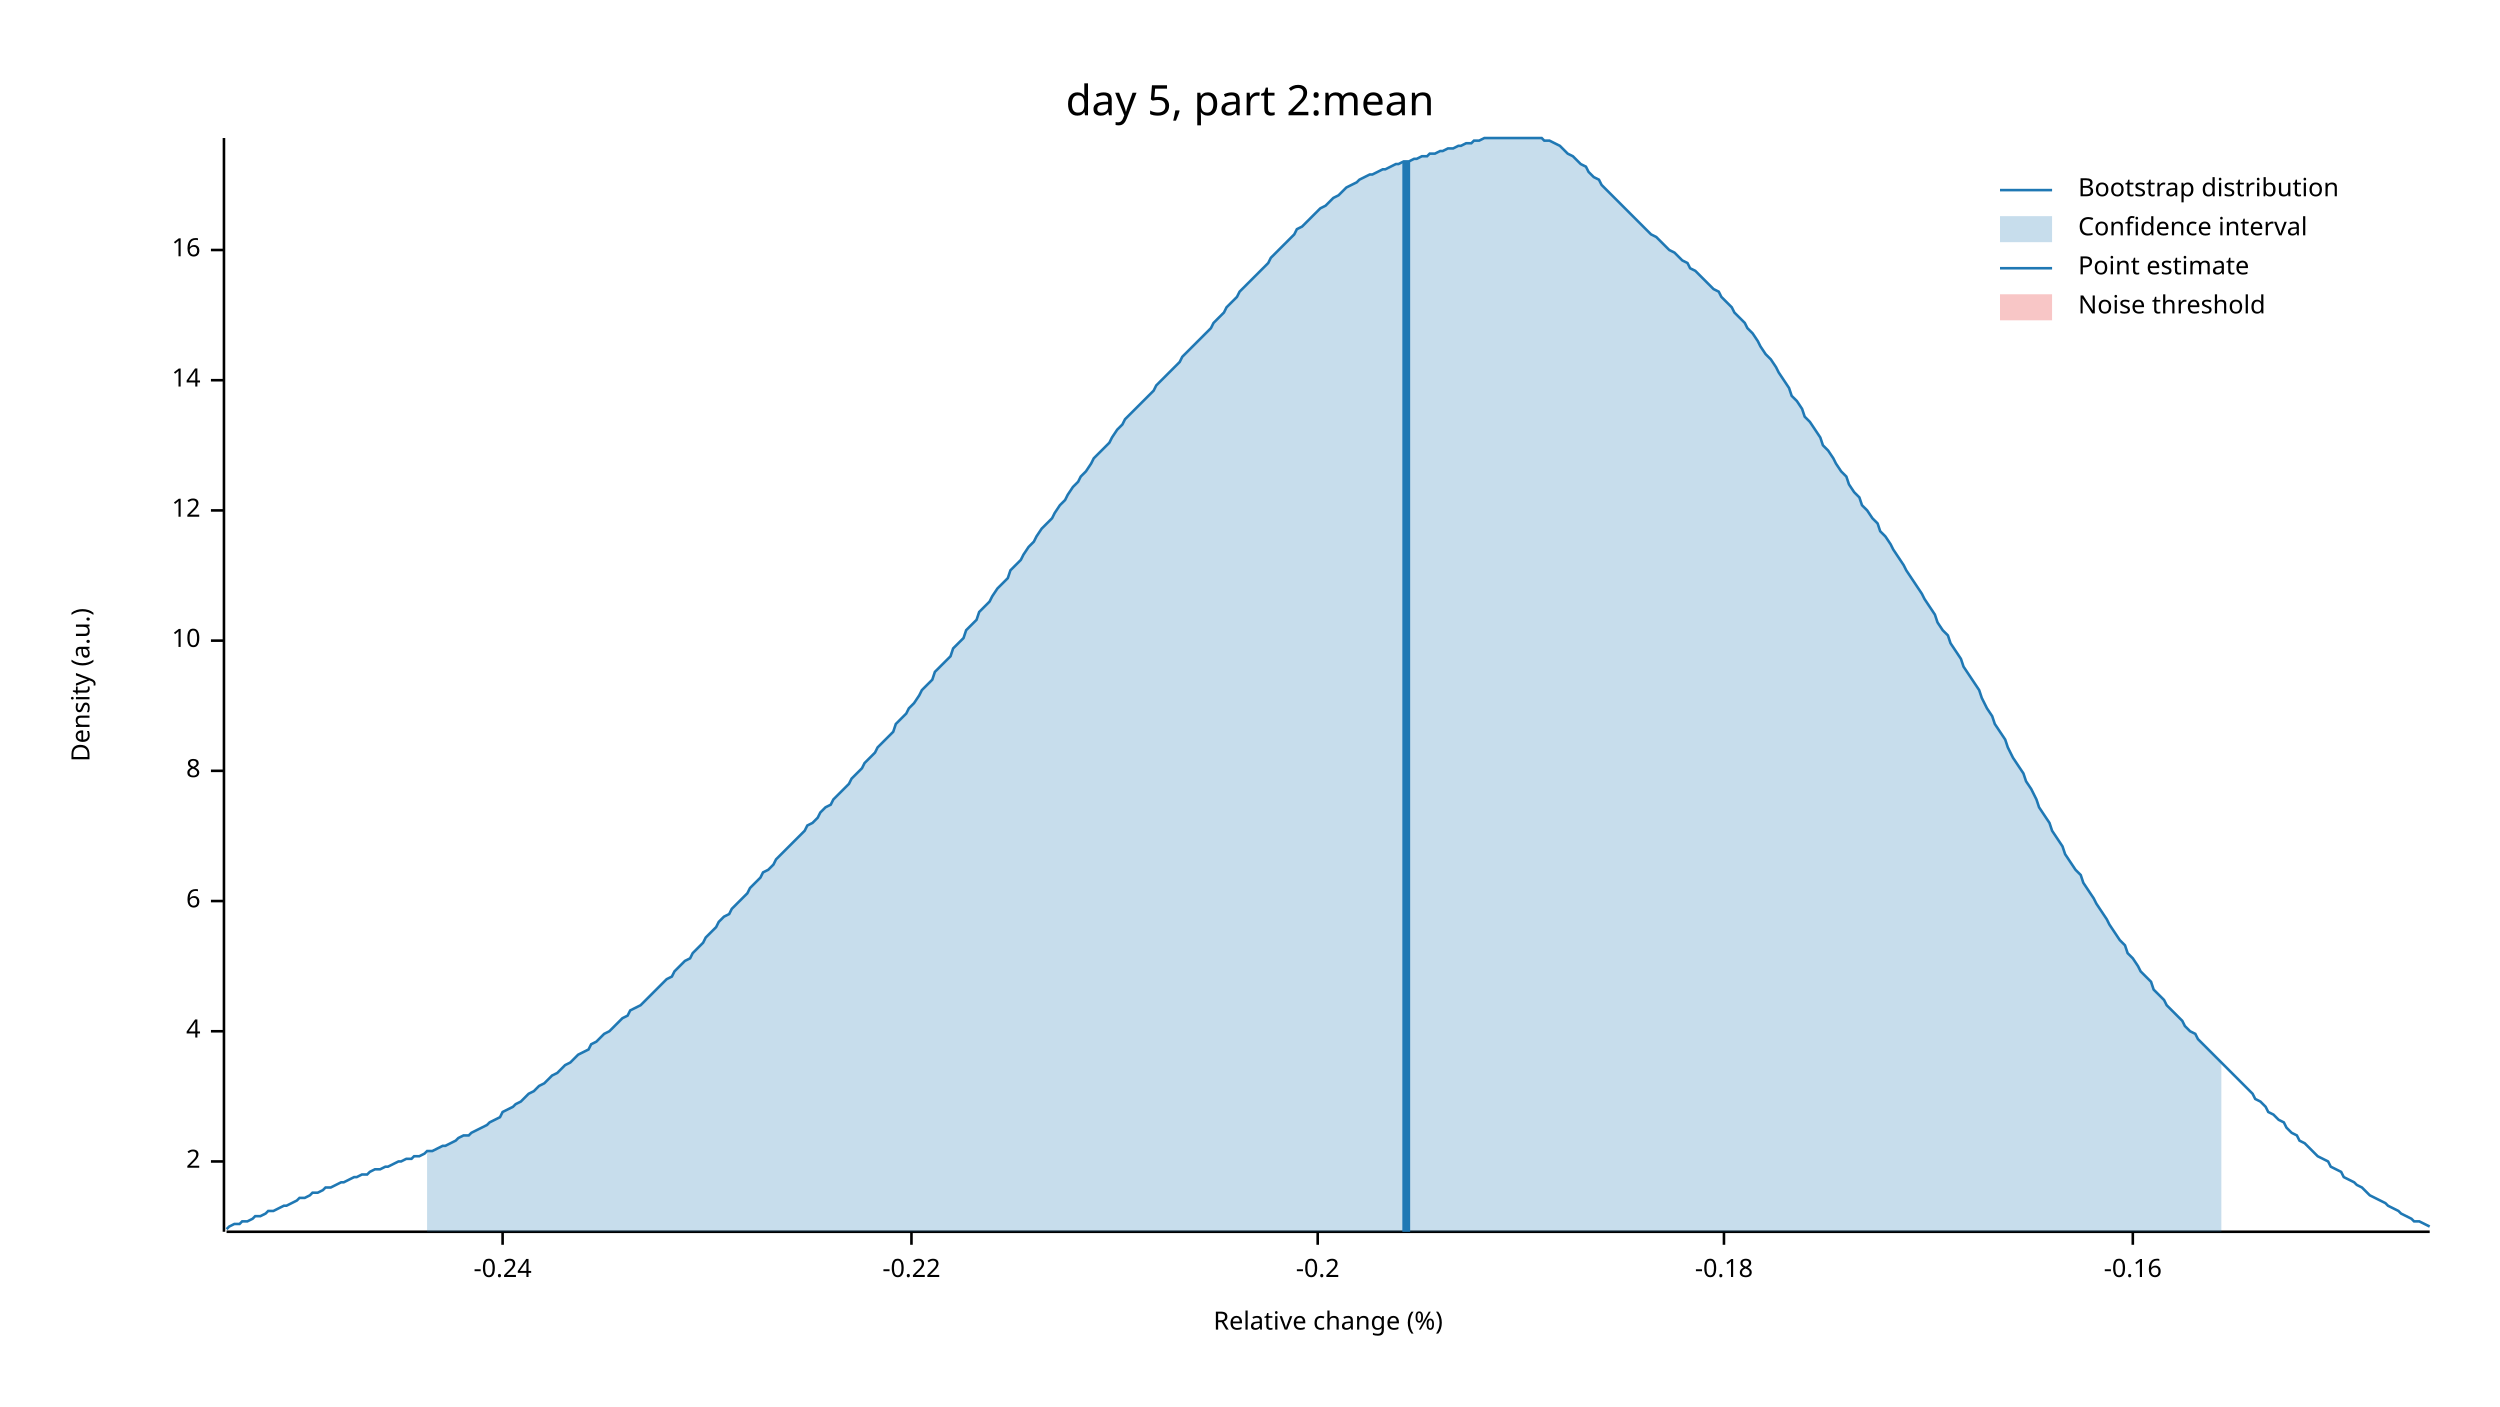
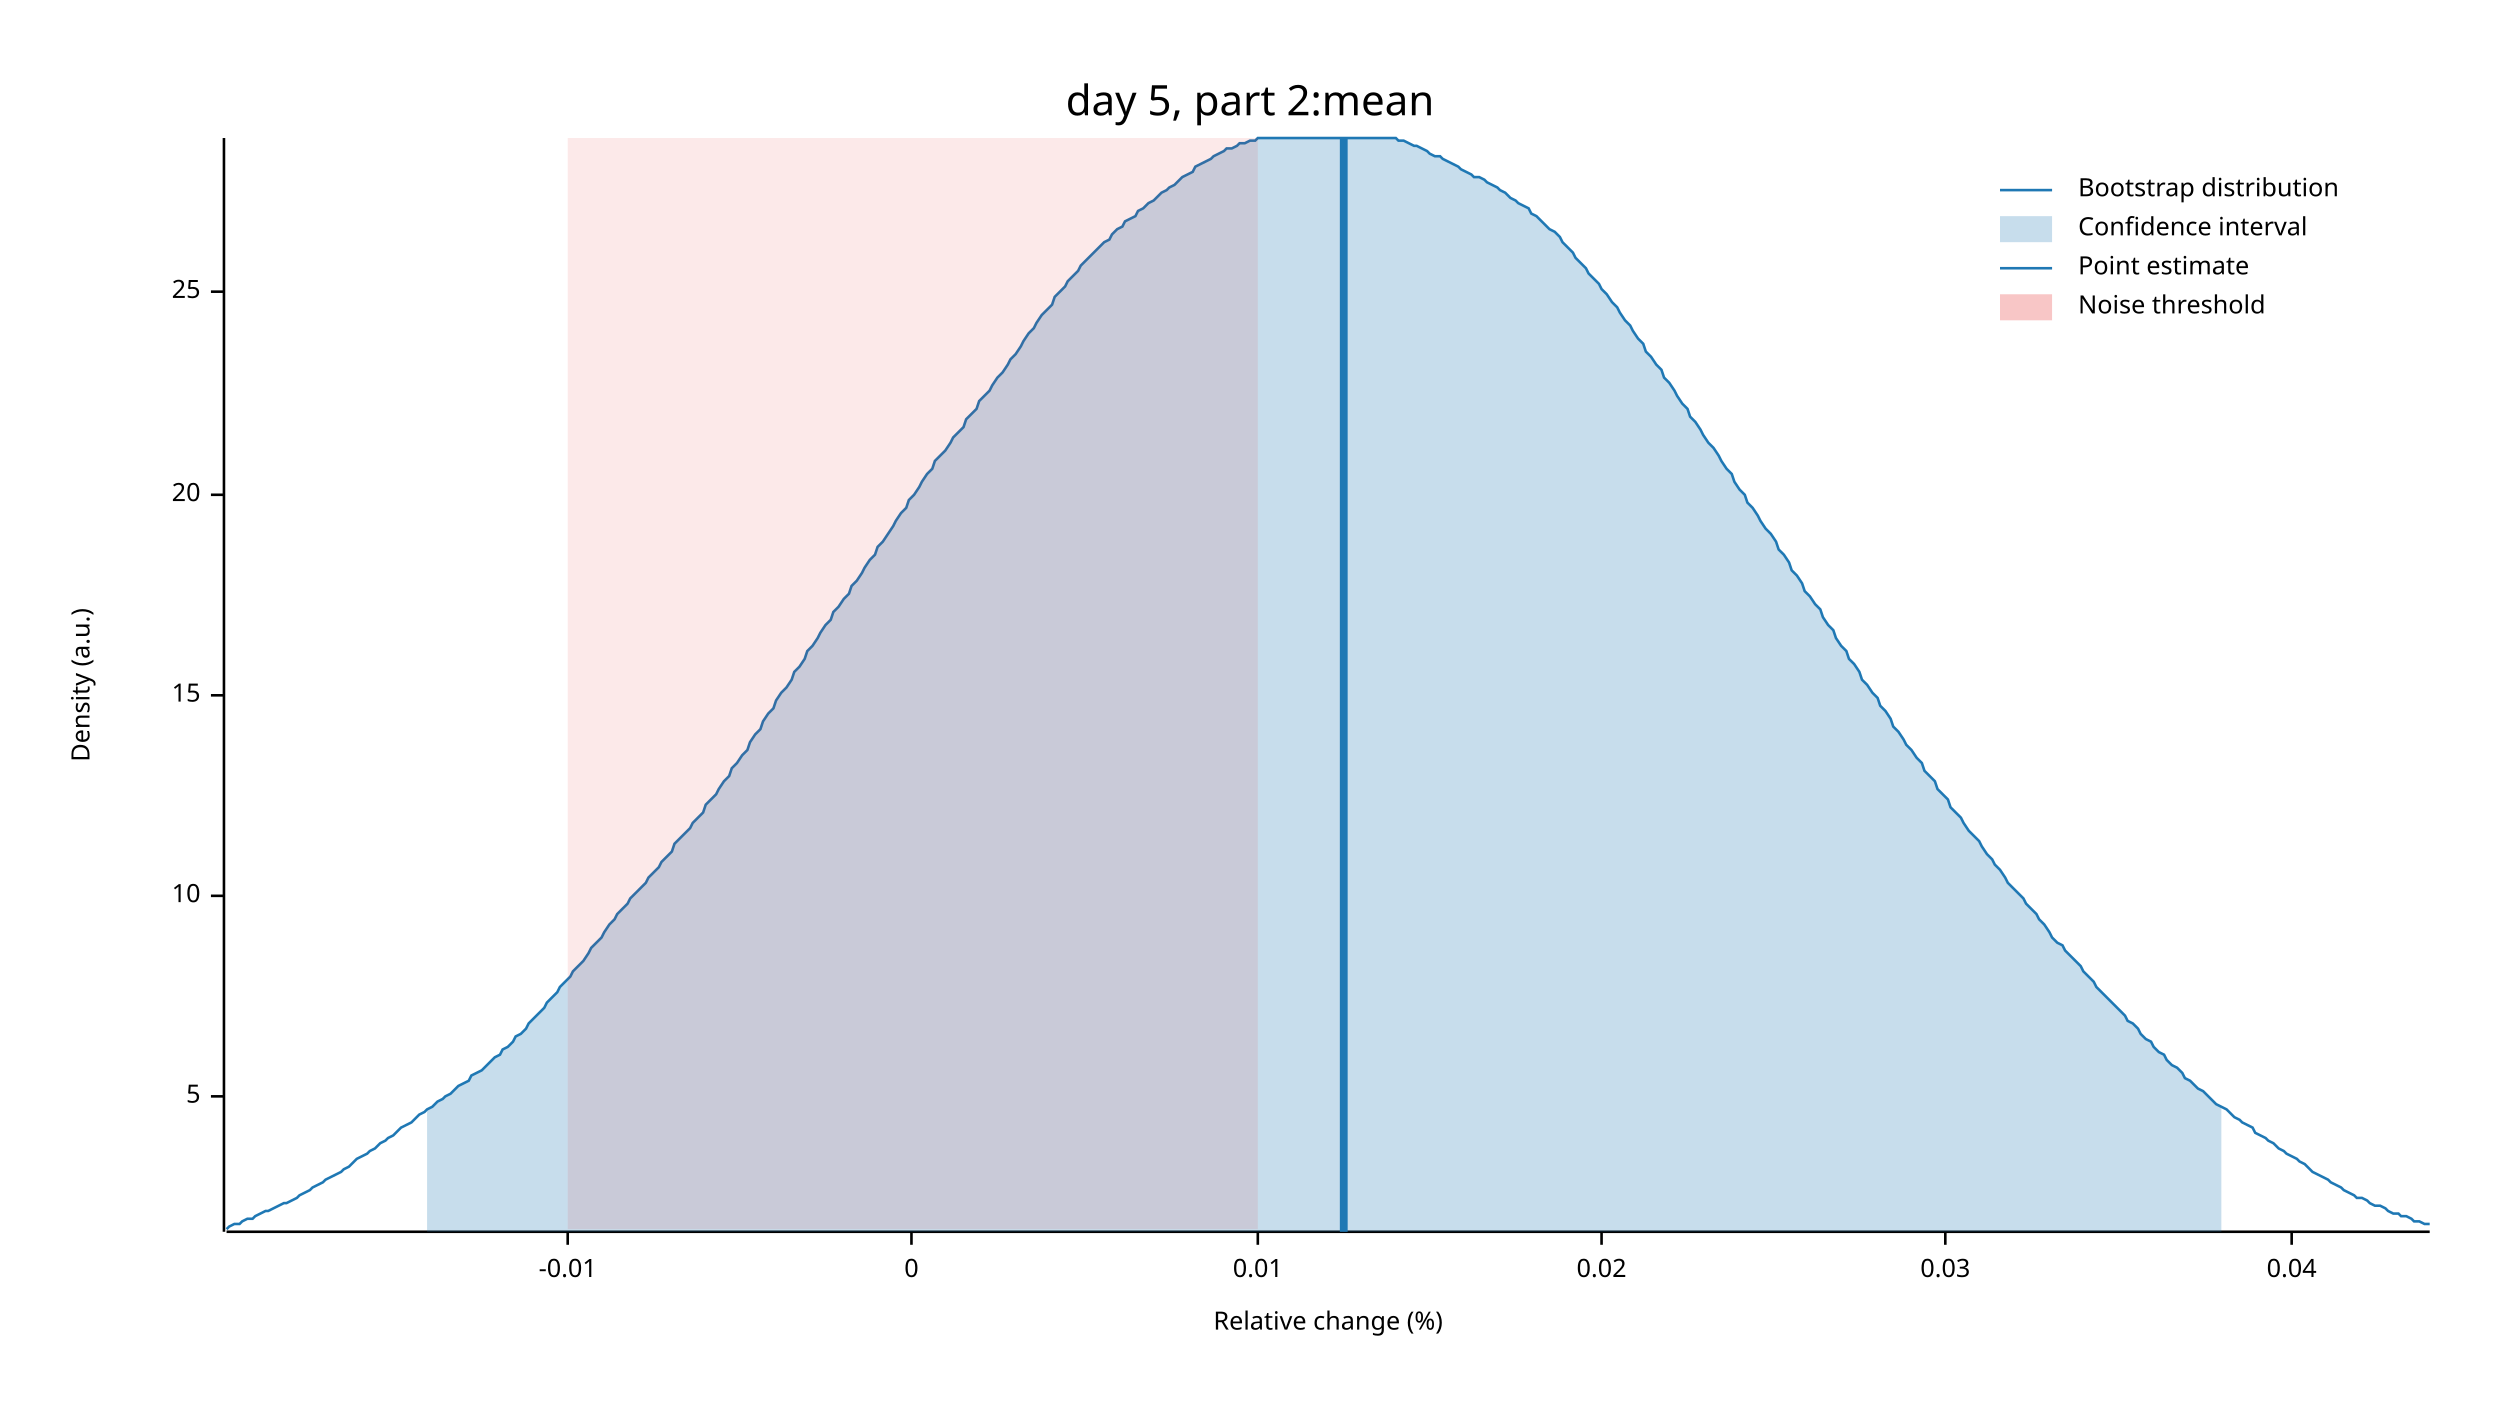
<svg xmlns="http://www.w3.org/2000/svg" width="960" height="540" viewBox="0 0 960 540">
  <text x="480" y="32" dy="0.76em" text-anchor="middle" font-family="sans-serif" font-size="16.129" opacity="1" fill="#000000">
day 5, part 2:mean
</text>
  <text x="27" y="263" dy="0.76em" text-anchor="middle" font-family="sans-serif" font-size="9.677" opacity="1" fill="#000000" transform="rotate(270, 27, 263)">
Density (a.u.)
</text>
  <text x="510" y="513" dy="-0.5ex" text-anchor="middle" font-family="sans-serif" font-size="9.677" opacity="1" fill="#000000">
Relative change (%)
</text>
  <polyline fill="none" opacity="1" stroke="#000000" stroke-width="1" points="86,53 86,473 " />
-   <text x="77" y="446" dy="0.5ex" text-anchor="end" font-family="sans-serif" font-size="9.677" opacity="1" fill="#000000">
- 2
+   <text x="77" y="421" dy="0.5ex" text-anchor="end" font-family="sans-serif" font-size="9.677" opacity="1" fill="#000000">
+ 5
</text>
-   <polyline fill="none" opacity="1" stroke="#000000" stroke-width="1" points="81,446 86,446 " />
-   <text x="77" y="396" dy="0.5ex" text-anchor="end" font-family="sans-serif" font-size="9.677" opacity="1" fill="#000000">
- 4
- </text>
-   <polyline fill="none" opacity="1" stroke="#000000" stroke-width="1" points="81,396 86,396 " />
-   <text x="77" y="346" dy="0.5ex" text-anchor="end" font-family="sans-serif" font-size="9.677" opacity="1" fill="#000000">
- 6
- </text>
-   <polyline fill="none" opacity="1" stroke="#000000" stroke-width="1" points="81,346 86,346 " />
-   <text x="77" y="296" dy="0.5ex" text-anchor="end" font-family="sans-serif" font-size="9.677" opacity="1" fill="#000000">
- 8
- </text>
-   <polyline fill="none" opacity="1" stroke="#000000" stroke-width="1" points="81,296 86,296 " />
-   <text x="77" y="246" dy="0.5ex" text-anchor="end" font-family="sans-serif" font-size="9.677" opacity="1" fill="#000000">
+   <polyline fill="none" opacity="1" stroke="#000000" stroke-width="1" points="81,421 86,421 " />
+   <text x="77" y="344" dy="0.5ex" text-anchor="end" font-family="sans-serif" font-size="9.677" opacity="1" fill="#000000">
10
</text>
-   <polyline fill="none" opacity="1" stroke="#000000" stroke-width="1" points="81,246 86,246 " />
-   <text x="77" y="196" dy="0.5ex" text-anchor="end" font-family="sans-serif" font-size="9.677" opacity="1" fill="#000000">
- 12
+   <polyline fill="none" opacity="1" stroke="#000000" stroke-width="1" points="81,344 86,344 " />
+   <text x="77" y="267" dy="0.5ex" text-anchor="end" font-family="sans-serif" font-size="9.677" opacity="1" fill="#000000">
+ 15
</text>
-   <polyline fill="none" opacity="1" stroke="#000000" stroke-width="1" points="81,196 86,196 " />
-   <text x="77" y="146" dy="0.5ex" text-anchor="end" font-family="sans-serif" font-size="9.677" opacity="1" fill="#000000">
- 14
+   <polyline fill="none" opacity="1" stroke="#000000" stroke-width="1" points="81,267 86,267 " />
+   <text x="77" y="190" dy="0.5ex" text-anchor="end" font-family="sans-serif" font-size="9.677" opacity="1" fill="#000000">
+ 20
</text>
-   <polyline fill="none" opacity="1" stroke="#000000" stroke-width="1" points="81,146 86,146 " />
-   <text x="77" y="96" dy="0.5ex" text-anchor="end" font-family="sans-serif" font-size="9.677" opacity="1" fill="#000000">
- 16
+   <polyline fill="none" opacity="1" stroke="#000000" stroke-width="1" points="81,190 86,190 " />
+   <text x="77" y="112" dy="0.5ex" text-anchor="end" font-family="sans-serif" font-size="9.677" opacity="1" fill="#000000">
+ 25
</text>
-   <polyline fill="none" opacity="1" stroke="#000000" stroke-width="1" points="81,96 86,96 " />
+   <polyline fill="none" opacity="1" stroke="#000000" stroke-width="1" points="81,112 86,112 " />
  <polyline fill="none" opacity="1" stroke="#000000" stroke-width="1" points="87,473 933,473 " />
-   <text x="193" y="483" dy="0.76em" text-anchor="middle" font-family="sans-serif" font-size="9.677" opacity="1" fill="#000000">
- -0.24
+   <text x="218" y="483" dy="0.76em" text-anchor="middle" font-family="sans-serif" font-size="9.677" opacity="1" fill="#000000">
+ -0.01
</text>
-   <polyline fill="none" opacity="1" stroke="#000000" stroke-width="1" points="193,473 193,478 " />
+   <polyline fill="none" opacity="1" stroke="#000000" stroke-width="1" points="218,473 218,478 " />
  <text x="350" y="483" dy="0.76em" text-anchor="middle" font-family="sans-serif" font-size="9.677" opacity="1" fill="#000000">
- -0.22
+ 0
</text>
  <polyline fill="none" opacity="1" stroke="#000000" stroke-width="1" points="350,473 350,478 " />
-   <text x="506" y="483" dy="0.76em" text-anchor="middle" font-family="sans-serif" font-size="9.677" opacity="1" fill="#000000">
- -0.2
+   <text x="483" y="483" dy="0.76em" text-anchor="middle" font-family="sans-serif" font-size="9.677" opacity="1" fill="#000000">
+ 0.01
</text>
-   <polyline fill="none" opacity="1" stroke="#000000" stroke-width="1" points="506,473 506,478 " />
-   <text x="662" y="483" dy="0.76em" text-anchor="middle" font-family="sans-serif" font-size="9.677" opacity="1" fill="#000000">
- -0.18
+   <polyline fill="none" opacity="1" stroke="#000000" stroke-width="1" points="483,473 483,478 " />
+   <text x="615" y="483" dy="0.76em" text-anchor="middle" font-family="sans-serif" font-size="9.677" opacity="1" fill="#000000">
+ 0.02
</text>
-   <polyline fill="none" opacity="1" stroke="#000000" stroke-width="1" points="662,473 662,478 " />
-   <text x="819" y="483" dy="0.76em" text-anchor="middle" font-family="sans-serif" font-size="9.677" opacity="1" fill="#000000">
- -0.16
+   <polyline fill="none" opacity="1" stroke="#000000" stroke-width="1" points="615,473 615,478 " />
+   <text x="747" y="483" dy="0.76em" text-anchor="middle" font-family="sans-serif" font-size="9.677" opacity="1" fill="#000000">
+ 0.03
</text>
-   <polyline fill="none" opacity="1" stroke="#000000" stroke-width="1" points="819,473 819,478 " />
-   <polyline fill="none" opacity="1" stroke="#1F78B4" stroke-width="1" points="87,472 88,471 90,470 92,470 93,469 95,469 97,468 98,467 100,467 102,466 103,465 105,465 107,464 109,463 110,463 112,462 114,461 115,460 117,460 119,459 120,458 122,458 124,457 125,456 127,456 129,455 131,454 132,454 134,453 136,452 137,452 139,451 141,451 142,450 144,449 146,449 148,448 149,448 151,447 153,446 154,446 156,445 158,445 159,444 161,444 163,443 164,442 166,442 168,441 170,440 171,440 173,439 175,438 176,437 178,436 180,436 181,435 183,434 185,433 187,432 188,431 190,430 192,429 193,427 195,426 197,425 198,424 200,423 202,421 203,420 205,419 207,417 209,416 210,415 212,413 214,412 215,411 217,409 219,408 220,407 222,405 224,404 226,403 227,401 229,400 231,398 232,397 234,396 236,394 237,393 239,391 241,390 242,388 244,387 246,386 248,384 249,383 251,381 253,379 254,378 256,376 258,375 259,373 261,371 263,369 265,368 266,366 268,364 270,362 271,360 273,358 275,356 276,354 278,352 280,351 281,349 283,347 285,345 287,343 288,341 290,339 292,337 293,335 295,334 297,332 298,330 300,328 302,326 304,324 305,323 307,321 309,319 310,317 312,316 314,314 315,312 317,310 319,309 320,307 322,305 324,303 326,301 327,299 329,297 331,295 332,293 334,291 336,289 337,287 339,285 341,283 343,281 344,278 346,276 348,274 349,272 351,270 353,267 354,265 356,263 358,261 359,258 361,256 363,254 365,252 366,249 368,247 370,245 371,242 373,240 375,238 376,235 378,233 380,231 381,229 383,226 385,224 387,222 388,219 390,217 392,215 393,213 395,210 397,208 398,206 400,203 402,201 404,199 405,197 407,194 409,192 410,190 412,187 414,185 415,183 417,181 419,178 420,176 422,174 424,172 426,170 427,168 429,165 431,163 432,161 434,159 436,157 437,156 439,154 441,152 443,150 444,148 446,146 448,144 449,143 451,141 453,139 454,137 456,135 458,133 459,132 461,130 463,128 465,126 466,124 468,122 470,120 471,118 473,116 475,114 476,112 478,110 480,108 482,106 483,105 485,103 487,101 488,99 490,97 492,95 493,94 495,92 497,90 498,88 500,87 502,85 504,83 505,82 507,80 509,79 510,78 512,76 514,75 515,74 517,72 519,71 521,70 522,69 524,68 526,67 527,67 529,66 531,65 532,65 534,64 536,63 537,63 539,62 541,62 543,61 544,61 546,60 548,60 549,59 551,59 553,58 554,58 556,57 558,57 560,56 561,56 563,55 565,55 566,54 568,54 570,53 571,53 573,53 575,53 576,53 578,53 580,53 582,53 583,53 585,53 587,53 588,53 590,53 592,53 593,54 595,54 597,55 599,56 600,57 602,59 604,60 605,61 607,63 609,64 610,66 612,68 614,69 615,71 617,73 619,75 621,77 622,78 624,80 626,82 627,83 629,85 631,87 632,88 634,90 636,91 638,93 639,94 641,96 643,97 644,98 646,100 648,101 649,103 651,104 653,106 654,107 656,109 658,111 660,112 661,114 663,116 665,118 666,120 668,122 670,124 671,126 673,128 675,131 676,133 678,136 680,138 682,141 683,143 685,146 687,149 688,152 690,154 692,157 693,160 695,162 697,165 699,168 700,171 702,173 704,176 705,178 707,181 709,183 710,186 712,189 714,191 715,194 717,196 719,199 721,201 722,204 724,206 726,209 727,211 729,214 731,217 732,219 734,222 736,225 738,228 739,230 741,233 743,236 744,239 746,242 748,244 749,247 751,250 753,253 754,256 756,259 758,262 760,265 761,268 763,272 765,275 766,278 768,281 770,284 771,287 773,291 775,294 777,297 778,300 780,303 782,307 783,310 785,313 787,316 788,319 790,322 792,325 793,328 795,331 797,334 799,336 800,339 802,342 804,345 805,347 807,350 809,353 810,355 812,358 814,361 816,363 817,366 819,368 821,371 822,373 824,375 826,377 827,380 829,382 831,384 832,386 834,388 836,390 838,392 839,394 841,396 843,397 844,399 846,401 848,403 849,404 851,406 853,408 855,410 856,411 858,413 860,415 861,416 863,418 865,420 866,422 868,423 870,425 871,427 873,428 875,430 877,431 878,433 880,435 882,436 883,438 885,439 887,441 888,442 890,444 892,445 894,446 895,448 897,449 899,450 900,452 902,453 904,454 905,455 907,456 909,458 910,459 912,460 914,461 916,462 917,463 919,464 921,465 922,466 924,467 926,468 927,469 929,469 931,470 933,471 " />
-   <polygon opacity="0.25" fill="#1F78B4" points="164,442 166,442 168,441 170,440 171,440 173,439 175,438 176,437 178,436 180,436 181,435 183,434 185,433 187,432 188,431 190,430 192,429 193,427 195,426 197,425 198,424 200,423 202,421 203,420 205,419 207,417 209,416 210,415 212,413 214,412 215,411 217,409 219,408 220,407 222,405 224,404 226,403 227,401 229,400 231,398 232,397 234,396 236,394 237,393 239,391 241,390 242,388 244,387 246,386 248,384 249,383 251,381 253,379 254,378 256,376 258,375 259,373 261,371 263,369 265,368 266,366 268,364 270,362 271,360 273,358 275,356 276,354 278,352 280,351 281,349 283,347 285,345 287,343 288,341 290,339 292,337 293,335 295,334 297,332 298,330 300,328 302,326 304,324 305,323 307,321 309,319 310,317 312,316 314,314 315,312 317,310 319,309 320,307 322,305 324,303 326,301 327,299 329,297 331,295 332,293 334,291 336,289 337,287 339,285 341,283 343,281 344,278 346,276 348,274 349,272 351,270 353,267 354,265 356,263 358,261 359,258 361,256 363,254 365,252 366,249 368,247 370,245 371,242 373,240 375,238 376,235 378,233 380,231 381,229 383,226 385,224 387,222 388,219 390,217 392,215 393,213 395,210 397,208 398,206 400,203 402,201 404,199 405,197 407,194 409,192 410,190 412,187 414,185 415,183 417,181 419,178 420,176 422,174 424,172 426,170 427,168 429,165 431,163 432,161 434,159 436,157 437,156 439,154 441,152 443,150 444,148 446,146 448,144 449,143 451,141 453,139 454,137 456,135 458,133 459,132 461,130 463,128 465,126 466,124 468,122 470,120 471,118 473,116 475,114 476,112 478,110 480,108 482,106 483,105 485,103 487,101 488,99 490,97 492,95 493,94 495,92 497,90 498,88 500,87 502,85 504,83 505,82 507,80 509,79 510,78 512,76 514,75 515,74 517,72 519,71 521,70 522,69 524,68 526,67 527,67 529,66 531,65 532,65 534,64 536,63 537,63 539,62 541,62 543,61 544,61 546,60 548,60 549,59 551,59 553,58 554,58 556,57 558,57 560,56 561,56 563,55 565,55 566,54 568,54 570,53 571,53 573,53 575,53 576,53 578,53 580,53 582,53 583,53 585,53 587,53 588,53 590,53 592,53 593,54 595,54 597,55 599,56 600,57 602,59 604,60 605,61 607,63 609,64 610,66 612,68 614,69 615,71 617,73 619,75 621,77 622,78 624,80 626,82 627,83 629,85 631,87 632,88 634,90 636,91 638,93 639,94 641,96 643,97 644,98 646,100 648,101 649,103 651,104 653,106 654,107 656,109 658,111 660,112 661,114 663,116 665,118 666,120 668,122 670,124 671,126 673,128 675,131 676,133 678,136 680,138 682,141 683,143 685,146 687,149 688,152 690,154 692,157 693,160 695,162 697,165 699,168 700,171 702,173 704,176 705,178 707,181 709,183 710,186 712,189 714,191 715,194 717,196 719,199 721,201 722,204 724,206 726,209 727,211 729,214 731,217 732,219 734,222 736,225 738,228 739,230 741,233 743,236 744,239 746,242 748,244 749,247 751,250 753,253 754,256 756,259 758,262 760,265 761,268 763,272 765,275 766,278 768,281 770,284 771,287 773,291 775,294 777,297 778,300 780,303 782,307 783,310 785,313 787,316 788,319 790,322 792,325 793,328 795,331 797,334 799,336 800,339 802,342 804,345 805,347 807,350 809,353 810,355 812,358 814,361 816,363 817,366 819,368 821,371 822,373 824,375 826,377 827,380 829,382 831,384 832,386 834,388 836,390 838,392 839,394 841,396 843,397 844,399 846,401 848,403 849,404 851,406 853,408 853,473 164,473 " />
-   <polyline fill="none" opacity="1" stroke="#1F78B4" stroke-width="3" points="540,473 540,62 " />
-   <rect x="510" y="53" width="0" height="419" opacity="0.1" fill="#E31A1C" stroke="none" />
+   <polyline fill="none" opacity="1" stroke="#000000" stroke-width="1" points="747,473 747,478 " />
+   <text x="880" y="483" dy="0.76em" text-anchor="middle" font-family="sans-serif" font-size="9.677" opacity="1" fill="#000000">
+ 0.04
+ </text>
+   <polyline fill="none" opacity="1" stroke="#000000" stroke-width="1" points="880,473 880,478 " />
+   <polyline fill="none" opacity="1" stroke="#1F78B4" stroke-width="1" points="87,472 88,471 90,470 92,470 93,469 95,468 97,468 98,467 100,466 102,465 103,465 105,464 107,463 109,462 110,462 112,461 114,460 115,459 117,458 119,457 120,456 122,455 124,454 125,453 127,452 129,451 131,450 132,449 134,448 136,446 137,445 139,444 141,443 142,442 144,441 146,439 148,438 149,437 151,436 153,434 154,433 156,432 158,431 159,430 161,428 163,427 164,426 166,425 168,423 170,422 171,421 173,420 175,418 176,417 178,416 180,415 181,413 183,412 185,411 187,409 188,408 190,406 192,405 193,403 195,402 197,400 198,398 200,397 202,395 203,393 205,391 207,389 209,387 210,385 212,383 214,381 215,379 217,377 219,375 220,373 222,371 224,369 226,366 227,364 229,362 231,360 232,358 234,355 236,353 237,351 239,349 241,347 242,345 244,343 246,341 248,339 249,337 251,335 253,333 254,331 256,329 258,327 259,324 261,322 263,320 265,318 266,316 268,314 270,312 271,309 273,307 275,305 276,303 278,300 280,298 281,295 283,293 285,290 287,288 288,285 290,282 292,280 293,277 295,274 297,272 298,269 300,266 302,264 304,261 305,258 307,256 309,253 310,250 312,248 314,245 315,243 317,240 319,238 320,235 322,233 324,230 326,228 327,225 329,223 331,220 332,218 334,215 336,213 337,210 339,208 341,205 343,202 344,200 346,197 348,195 349,192 351,190 353,187 354,185 356,182 358,180 359,177 361,175 363,173 365,170 366,168 368,166 370,164 371,161 373,159 375,157 376,154 378,152 380,150 381,148 383,145 385,143 387,140 388,138 390,136 392,133 393,131 395,128 397,126 398,124 400,121 402,119 404,117 405,114 407,112 409,110 410,108 412,106 414,104 415,102 417,100 419,98 420,97 422,95 424,93 426,92 427,90 429,88 431,87 432,85 434,84 436,83 437,81 439,80 441,78 443,77 444,76 446,74 448,73 449,72 451,71 453,69 454,68 456,67 458,66 459,64 461,63 463,62 465,61 466,60 468,59 470,58 471,57 473,57 475,56 476,55 478,55 480,54 482,54 483,53 485,53 487,53 488,53 490,53 492,53 493,53 495,53 497,53 498,53 500,53 502,53 504,53 505,53 507,53 509,53 510,53 512,53 514,53 515,53 517,53 519,53 521,53 522,53 524,53 526,53 527,53 529,53 531,53 532,53 534,53 536,53 537,54 539,54 541,55 543,56 544,56 546,57 548,58 549,59 551,60 553,60 554,61 556,62 558,63 560,64 561,65 563,66 565,67 566,68 568,68 570,69 571,70 573,71 575,72 576,73 578,74 580,76 582,77 583,78 585,79 587,80 588,82 590,83 592,85 593,86 595,88 597,89 599,91 600,93 602,95 604,97 605,99 607,101 609,103 610,105 612,107 614,109 615,111 617,113 619,116 621,118 622,120 624,123 626,125 627,127 629,130 631,132 632,135 634,137 636,140 638,142 639,145 641,147 643,150 644,152 646,155 648,157 649,160 651,162 653,165 654,167 656,170 658,172 660,175 661,177 663,180 665,182 666,185 668,188 670,190 671,193 673,195 675,198 676,200 678,203 680,205 682,208 683,211 685,213 687,216 688,219 690,221 692,224 693,227 695,229 697,232 699,234 700,237 702,240 704,242 705,245 707,248 709,250 710,253 712,255 714,258 715,261 717,263 719,266 721,268 722,271 724,273 726,276 727,279 729,281 731,284 732,286 734,288 736,291 738,293 739,296 741,298 743,300 744,303 746,305 748,307 749,310 751,312 753,314 754,316 756,319 758,321 760,323 761,325 763,328 765,330 766,332 768,334 770,337 771,339 773,341 775,343 777,345 778,347 780,349 782,351 783,353 785,355 787,358 788,360 790,362 792,363 793,365 795,367 797,369 799,371 800,373 802,375 804,377 805,379 807,381 809,383 810,384 812,386 814,388 816,390 817,392 819,393 821,395 822,397 824,399 826,400 827,402 829,404 831,405 832,407 834,409 836,410 838,412 839,414 841,415 843,417 844,418 846,419 848,421 849,422 851,424 853,425 855,426 856,427 858,429 860,430 861,431 863,432 865,433 866,435 868,436 870,437 871,438 873,439 875,441 877,442 878,443 880,444 882,445 883,446 885,447 887,449 888,450 890,451 892,452 894,453 895,454 897,455 899,456 900,457 902,458 904,459 905,460 907,460 909,461 910,462 912,463 914,463 916,464 917,465 919,466 921,466 922,467 924,467 926,468 927,469 929,469 931,470 933,470 " />
+   <polygon opacity="0.25" fill="#1F78B4" points="164,426 166,425 168,423 170,422 171,421 173,420 175,418 176,417 178,416 180,415 181,413 183,412 185,411 187,409 188,408 190,406 192,405 193,403 195,402 197,400 198,398 200,397 202,395 203,393 205,391 207,389 209,387 210,385 212,383 214,381 215,379 217,377 219,375 220,373 222,371 224,369 226,366 227,364 229,362 231,360 232,358 234,355 236,353 237,351 239,349 241,347 242,345 244,343 246,341 248,339 249,337 251,335 253,333 254,331 256,329 258,327 259,324 261,322 263,320 265,318 266,316 268,314 270,312 271,309 273,307 275,305 276,303 278,300 280,298 281,295 283,293 285,290 287,288 288,285 290,282 292,280 293,277 295,274 297,272 298,269 300,266 302,264 304,261 305,258 307,256 309,253 310,250 312,248 314,245 315,243 317,240 319,238 320,235 322,233 324,230 326,228 327,225 329,223 331,220 332,218 334,215 336,213 337,210 339,208 341,205 343,202 344,200 346,197 348,195 349,192 351,190 353,187 354,185 356,182 358,180 359,177 361,175 363,173 365,170 366,168 368,166 370,164 371,161 373,159 375,157 376,154 378,152 380,150 381,148 383,145 385,143 387,140 388,138 390,136 392,133 393,131 395,128 397,126 398,124 400,121 402,119 404,117 405,114 407,112 409,110 410,108 412,106 414,104 415,102 417,100 419,98 420,97 422,95 424,93 426,92 427,90 429,88 431,87 432,85 434,84 436,83 437,81 439,80 441,78 443,77 444,76 446,74 448,73 449,72 451,71 453,69 454,68 456,67 458,66 459,64 461,63 463,62 465,61 466,60 468,59 470,58 471,57 473,57 475,56 476,55 478,55 480,54 482,54 483,53 485,53 487,53 488,53 490,53 492,53 493,53 495,53 497,53 498,53 500,53 502,53 504,53 505,53 507,53 509,53 510,53 512,53 514,53 515,53 517,53 519,53 521,53 522,53 524,53 526,53 527,53 529,53 531,53 532,53 534,53 536,53 537,54 539,54 541,55 543,56 544,56 546,57 548,58 549,59 551,60 553,60 554,61 556,62 558,63 560,64 561,65 563,66 565,67 566,68 568,68 570,69 571,70 573,71 575,72 576,73 578,74 580,76 582,77 583,78 585,79 587,80 588,82 590,83 592,85 593,86 595,88 597,89 599,91 600,93 602,95 604,97 605,99 607,101 609,103 610,105 612,107 614,109 615,111 617,113 619,116 621,118 622,120 624,123 626,125 627,127 629,130 631,132 632,135 634,137 636,140 638,142 639,145 641,147 643,150 644,152 646,155 648,157 649,160 651,162 653,165 654,167 656,170 658,172 660,175 661,177 663,180 665,182 666,185 668,188 670,190 671,193 673,195 675,198 676,200 678,203 680,205 682,208 683,211 685,213 687,216 688,219 690,221 692,224 693,227 695,229 697,232 699,234 700,237 702,240 704,242 705,245 707,248 709,250 710,253 712,255 714,258 715,261 717,263 719,266 721,268 722,271 724,273 726,276 727,279 729,281 731,284 732,286 734,288 736,291 738,293 739,296 741,298 743,300 744,303 746,305 748,307 749,310 751,312 753,314 754,316 756,319 758,321 760,323 761,325 763,328 765,330 766,332 768,334 770,337 771,339 773,341 775,343 777,345 778,347 780,349 782,351 783,353 785,355 787,358 788,360 790,362 792,363 793,365 795,367 797,369 799,371 800,373 802,375 804,377 805,379 807,381 809,383 810,384 812,386 814,388 816,390 817,392 819,393 821,395 822,397 824,399 826,400 827,402 829,404 831,405 832,407 834,409 836,410 838,412 839,414 841,415 843,417 844,418 846,419 848,421 849,422 851,424 853,425 853,473 164,473 " />
+   <polyline fill="none" opacity="1" stroke="#1F78B4" stroke-width="3" points="516,473 516,53 " />
+   <rect x="218" y="53" width="265" height="419" opacity="0.1" fill="#E31A1C" stroke="none" />
  <text x="798" y="68" dy="0.76em" text-anchor="start" font-family="sans-serif" font-size="9.677" opacity="1" fill="#000000">
Bootstrap distribution
</text>
  <text x="798" y="83" dy="0.76em" text-anchor="start" font-family="sans-serif" font-size="9.677" opacity="1" fill="#000000">
Confidence interval
</text>
  <text x="798" y="98" dy="0.76em" text-anchor="start" font-family="sans-serif" font-size="9.677" opacity="1" fill="#000000">
Point estimate
</text>
  <text x="798" y="113" dy="0.76em" text-anchor="start" font-family="sans-serif" font-size="9.677" opacity="1" fill="#000000">
Noise threshold
</text>
  <polyline fill="none" opacity="1" stroke="#1F78B4" stroke-width="1" points="768,73 788,73 " />
  <rect x="768" y="83" width="20" height="10" opacity="0.25" fill="#1F78B4" stroke="none" />
  <polyline fill="none" opacity="1" stroke="#1F78B4" stroke-width="1" points="768,103 788,103 " />
  <rect x="768" y="113" width="20" height="10" opacity="0.25" fill="#E31A1C" stroke="none" />
</svg>
